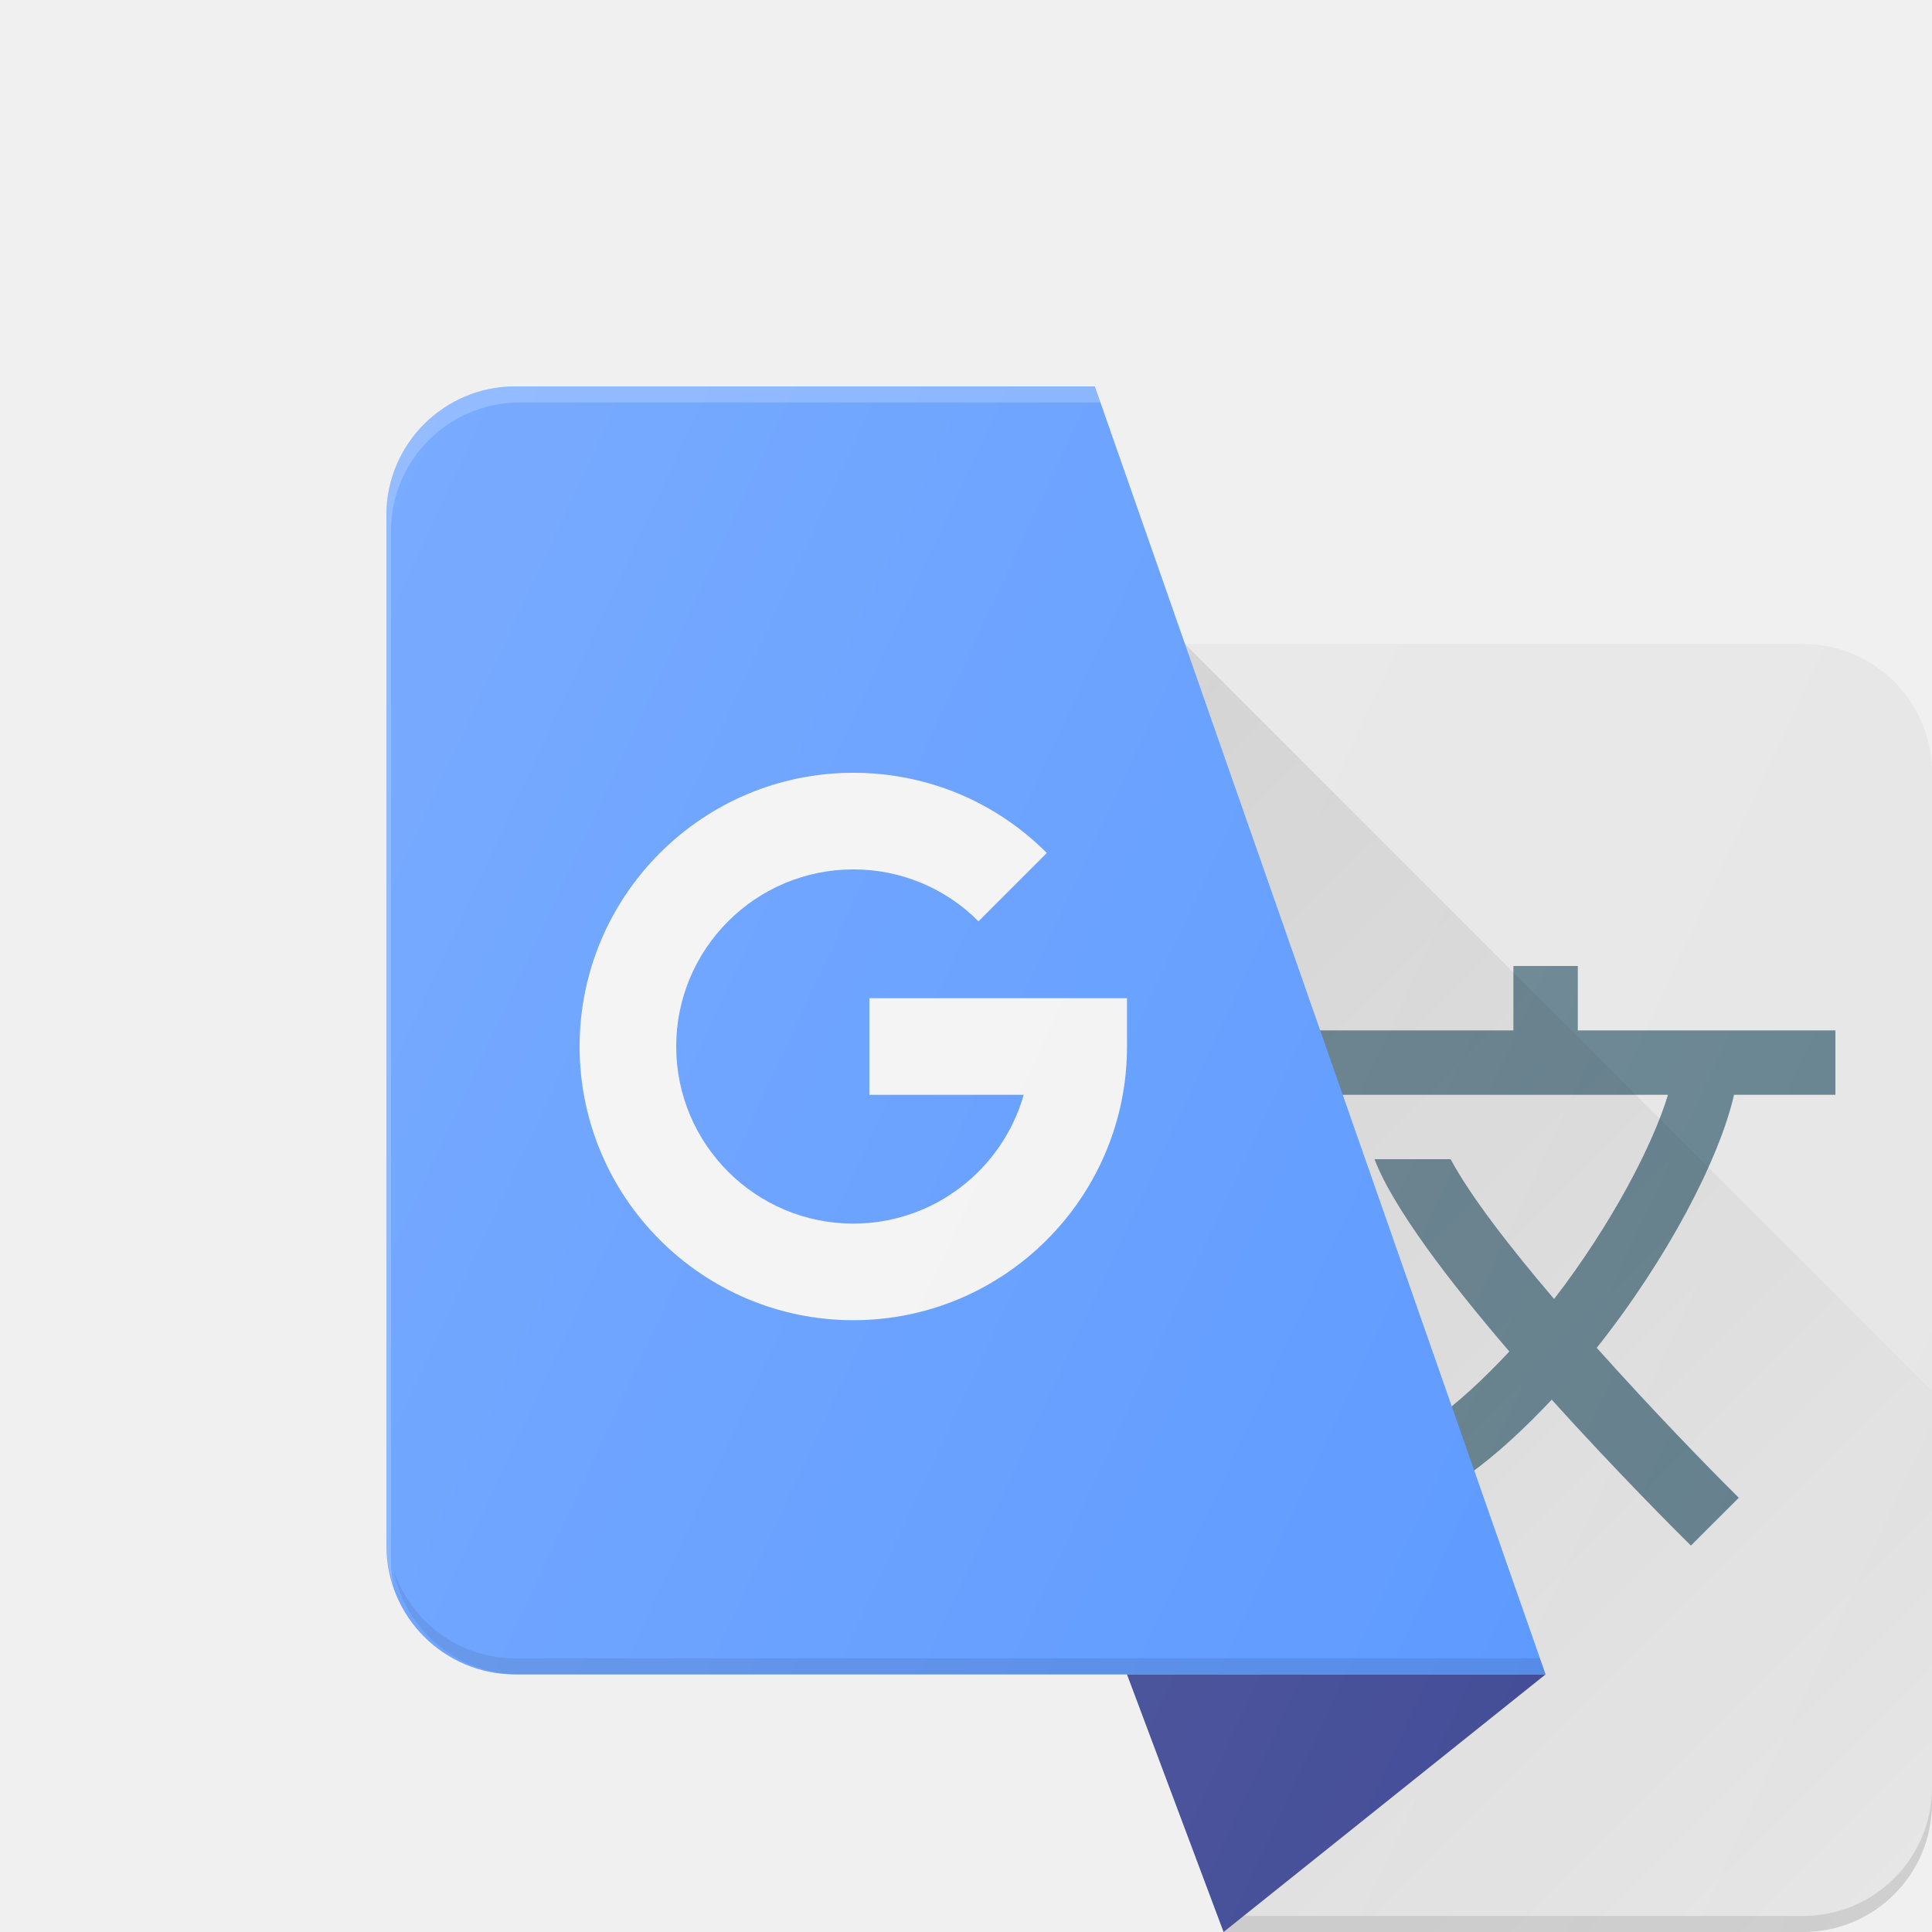
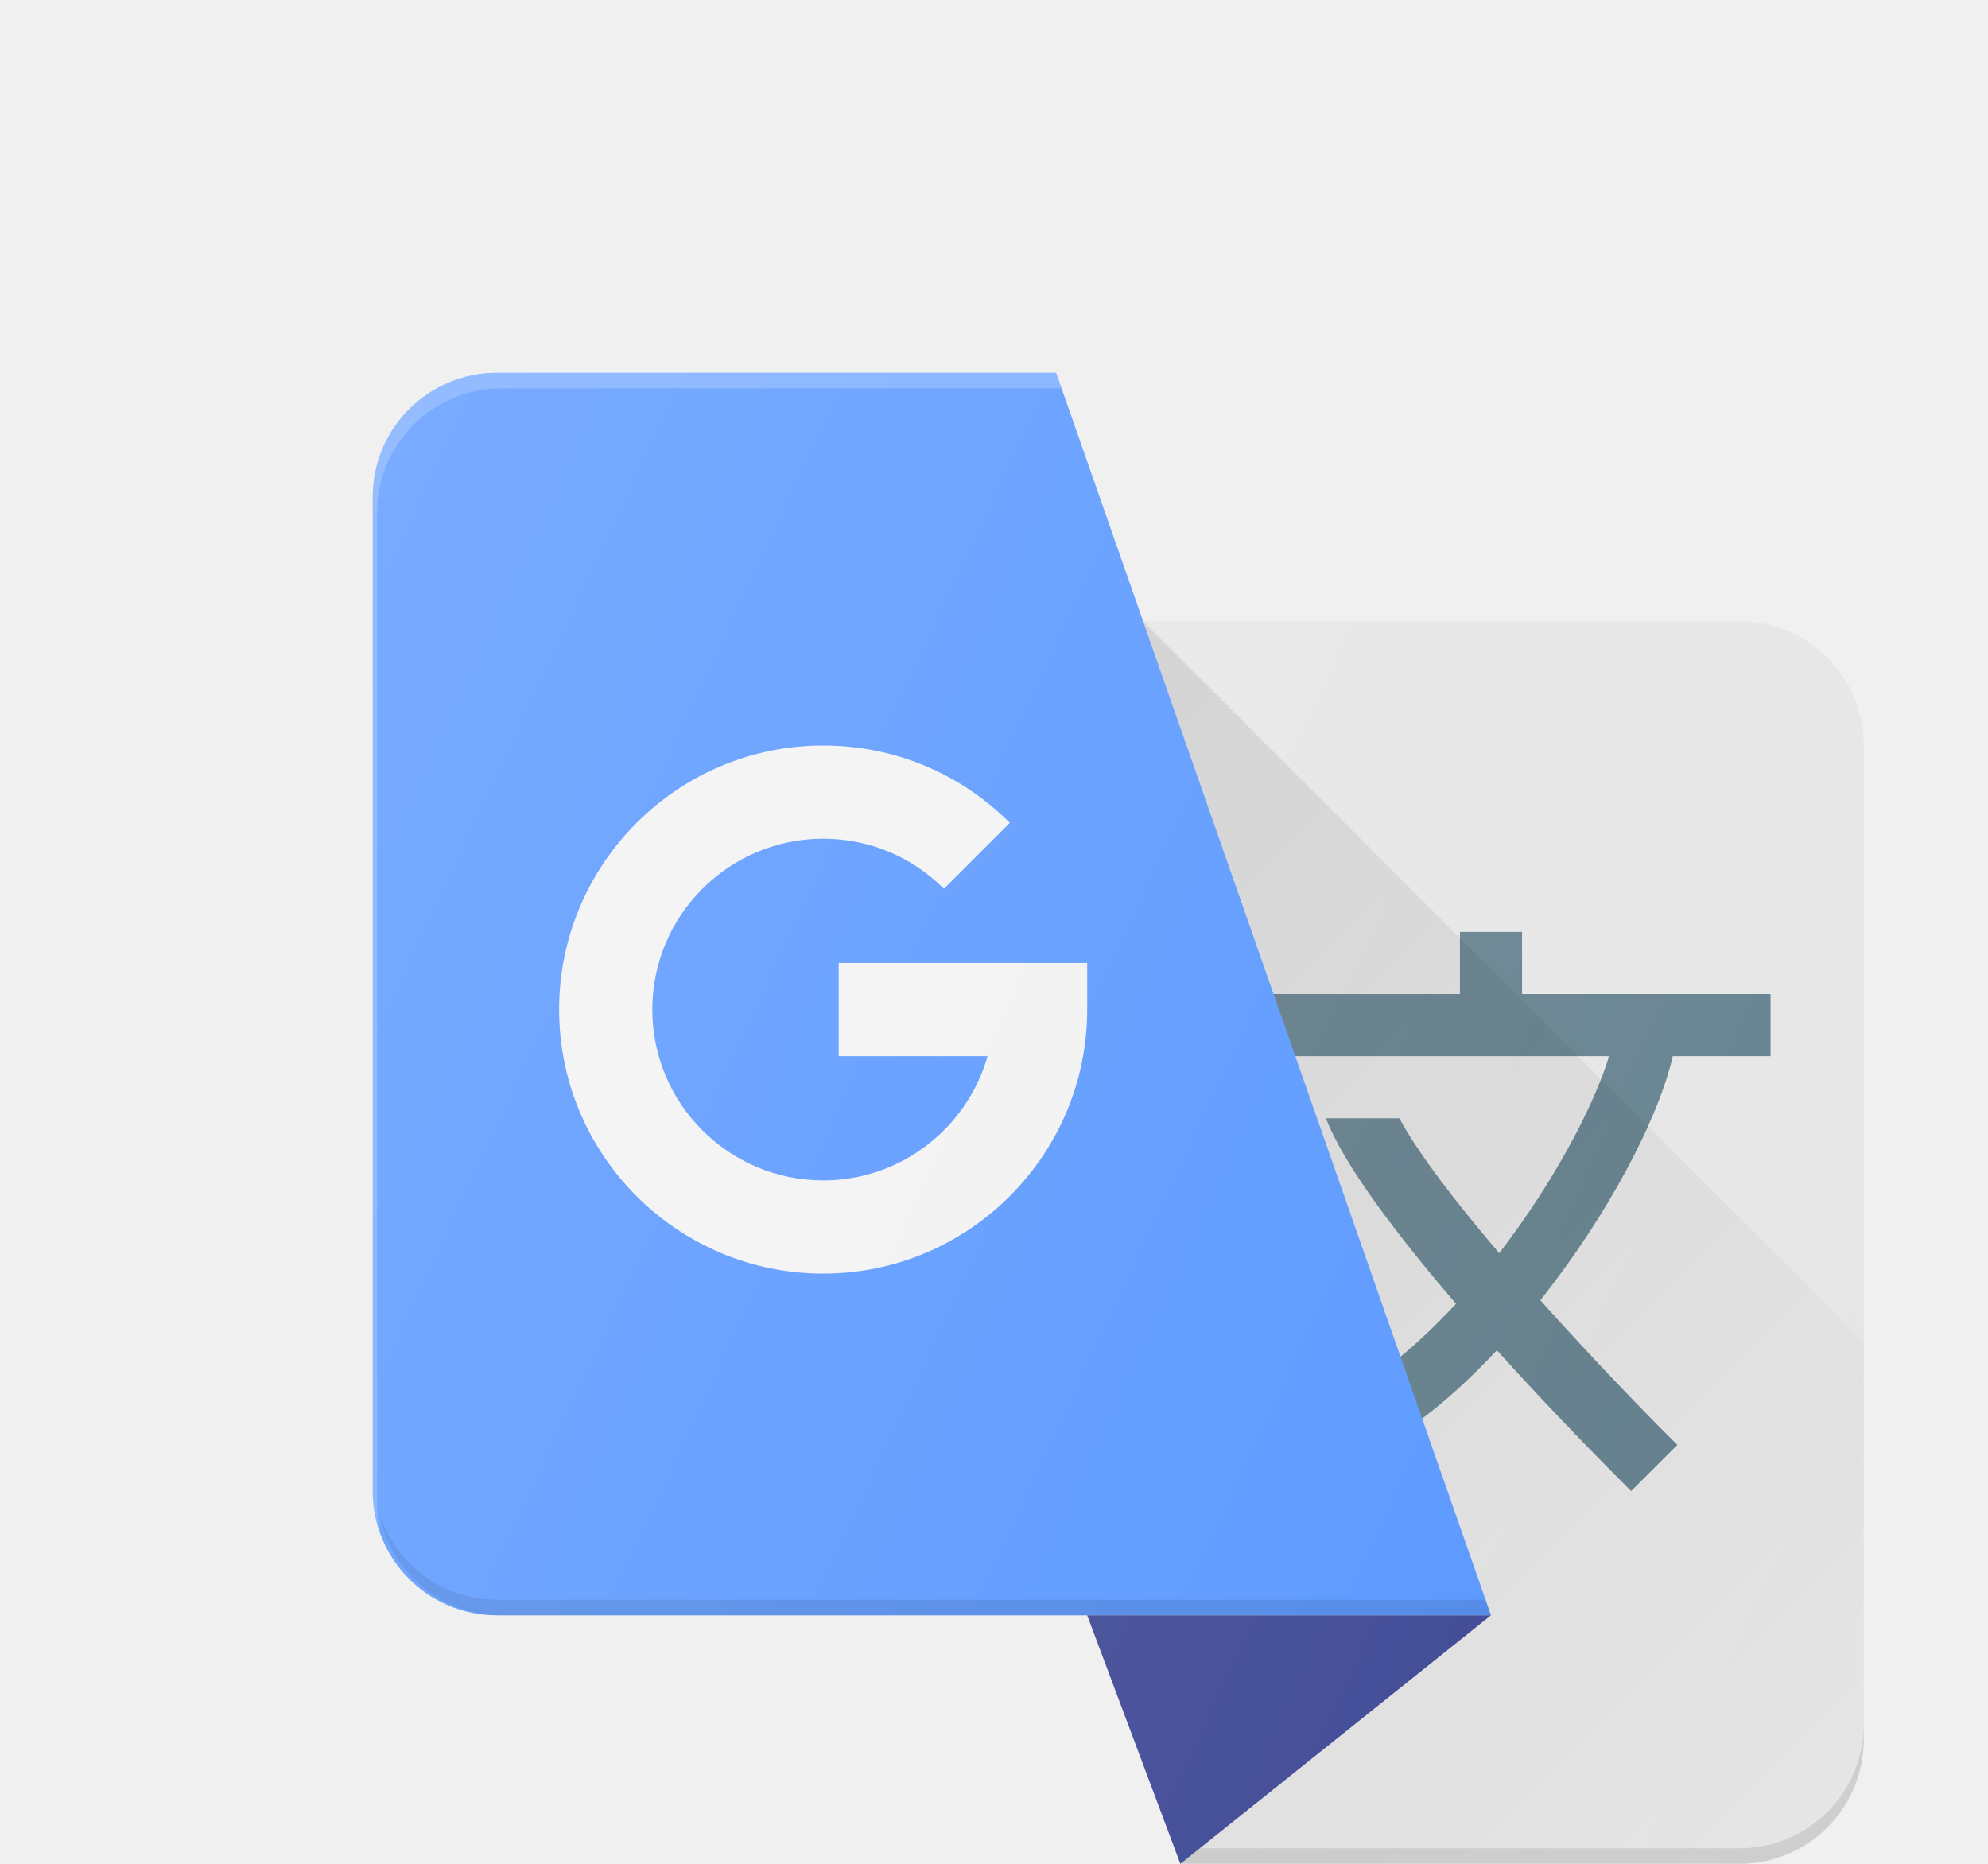
- <svg xmlns="http://www.w3.org/2000/svg" enable-background="new 0 0 24 24" id="Layer_1" version="1.1" viewBox="-6 -6 30 30" xml:space="preserve">
+ <svg xmlns="http://www.w3.org/2000/svg" enable-background="new 0 0 24 24" id="Layer_1" version="1.1" viewBox="-6 -6 32 30" xml:space="preserve">
  <g>
    <path d="M5.5,4H22c1.105,0,2,0.895,2,2v16c0,1.105-0.895,2-2,2h-9L5.5,4z" fill="#E6E6E6" />
    <path d="M14,11h5.9c-0.228,0.763-0.87,2.006-1.768,3.171   C17.446,13.366,16.835,12.577,16.525,12H15.344c0.284,0.754,1.177,1.919,2.093,2.986   c-0.383,0.409-0.789,0.795-1.227,1.106c-0.225,0.16-0.278,0.472-0.118,0.697   C16.19,16.927,16.344,17,16.5,17c0.1,0,0.201-0.03,0.289-0.092   c0.456-0.324,0.891-0.734,1.306-1.174C19.108,16.857,20.054,17.8,20.256,18   L21,17.257c-0.494-0.488-1.355-1.377-2.206-2.328   C19.889,13.55,20.699,11.998,20.926,11H22.5v-1h-4V9h-1v1H14V11z" fill="#64818E" />
    <path d="M11,0H2C0.895,0,0,0.895,0,2v16c0,1.105,0.895,2,2,2h16L11,0z" fill="#5796FF" />
    <path d="M13,24h9c1.105,0,2-0.895,2-2v-0.25c0,1.105-0.895,2-2,2h-9V24z" opacity="0.1" />
    <path d="M11,0H2C0.895,0,0,0.895,0,2v16c0,0.218,0.044,0.424,0.108,0.62   C0.085,18.5,0.071,18.377,0.071,18.25v-16c0-1.105,0.895-2,2-2h9.017L11,0z" fill="#FFFFFF" opacity="0.2" />
    <path d="M17.912,19.75H2c-0.887,0-1.63-0.581-1.892-1.38   C0.282,19.297,1.093,20,2.071,20H18L17.912,19.75z" opacity="0.1" />
    <path d="M7.25,14.5C4.907,14.5,3,12.593,3,10.25S4.907,6,7.25,6   c1.135,0,2.203,0.442,3.005,1.245L9.194,8.306C8.675,7.786,7.984,7.5,7.25,7.5   c-1.517,0-2.75,1.233-2.75,2.75S5.733,13,7.25,13c1.256,0,2.319-0.847,2.646-2H7.5V9.5h4v0.75   C11.5,12.593,9.593,14.5,7.25,14.5z" fill="#F2F2F2" />
    <polygon fill="#3C4693" points="18,20 13,24 11.5,20  " />
    <linearGradient gradientUnits="userSpaceOnUse" id="SVGID_1_" x1="7.55" x2="22.764" y1="8.85" y2="24.064">
      <stop offset="0" style="stop-color:#000000;stop-opacity:0.1" />
      <stop offset="1" style="stop-color:#000000;stop-opacity:0" />
    </linearGradient>
    <path d="M12.4,4v0L18,20l-5,4h9c1.105,0,2-0.895,2-2v-6.4L12.4,4z" fill="url(#SVGID_1_)" />
    <linearGradient gradientUnits="userSpaceOnUse" id="SVGID_2_" x1="-1.857" x2="25.857" y1="5.538" y2="18.462">
      <stop offset="0" style="stop-color:#FFFFFF;stop-opacity:0.2" />
      <stop offset="1" style="stop-color:#FFFFFF;stop-opacity:0" />
    </linearGradient>
    <path d="M22,4h-9.6L11,0H2C0.895,0,0,0.895,0,2v16c0,1.105,0.895,2,2,2h9.5l1.5,4h9   c1.105,0,2-0.895,2-2V6C24,4.895,23.105,4,22,4z" fill="url(#SVGID_2_)" />
  </g>
  <g />
  <g />
  <g />
  <g />
  <g />
  <g />
  <g />
  <g />
  <g />
  <g />
  <g />
  <g />
  <g />
  <g />
  <g />
</svg>
